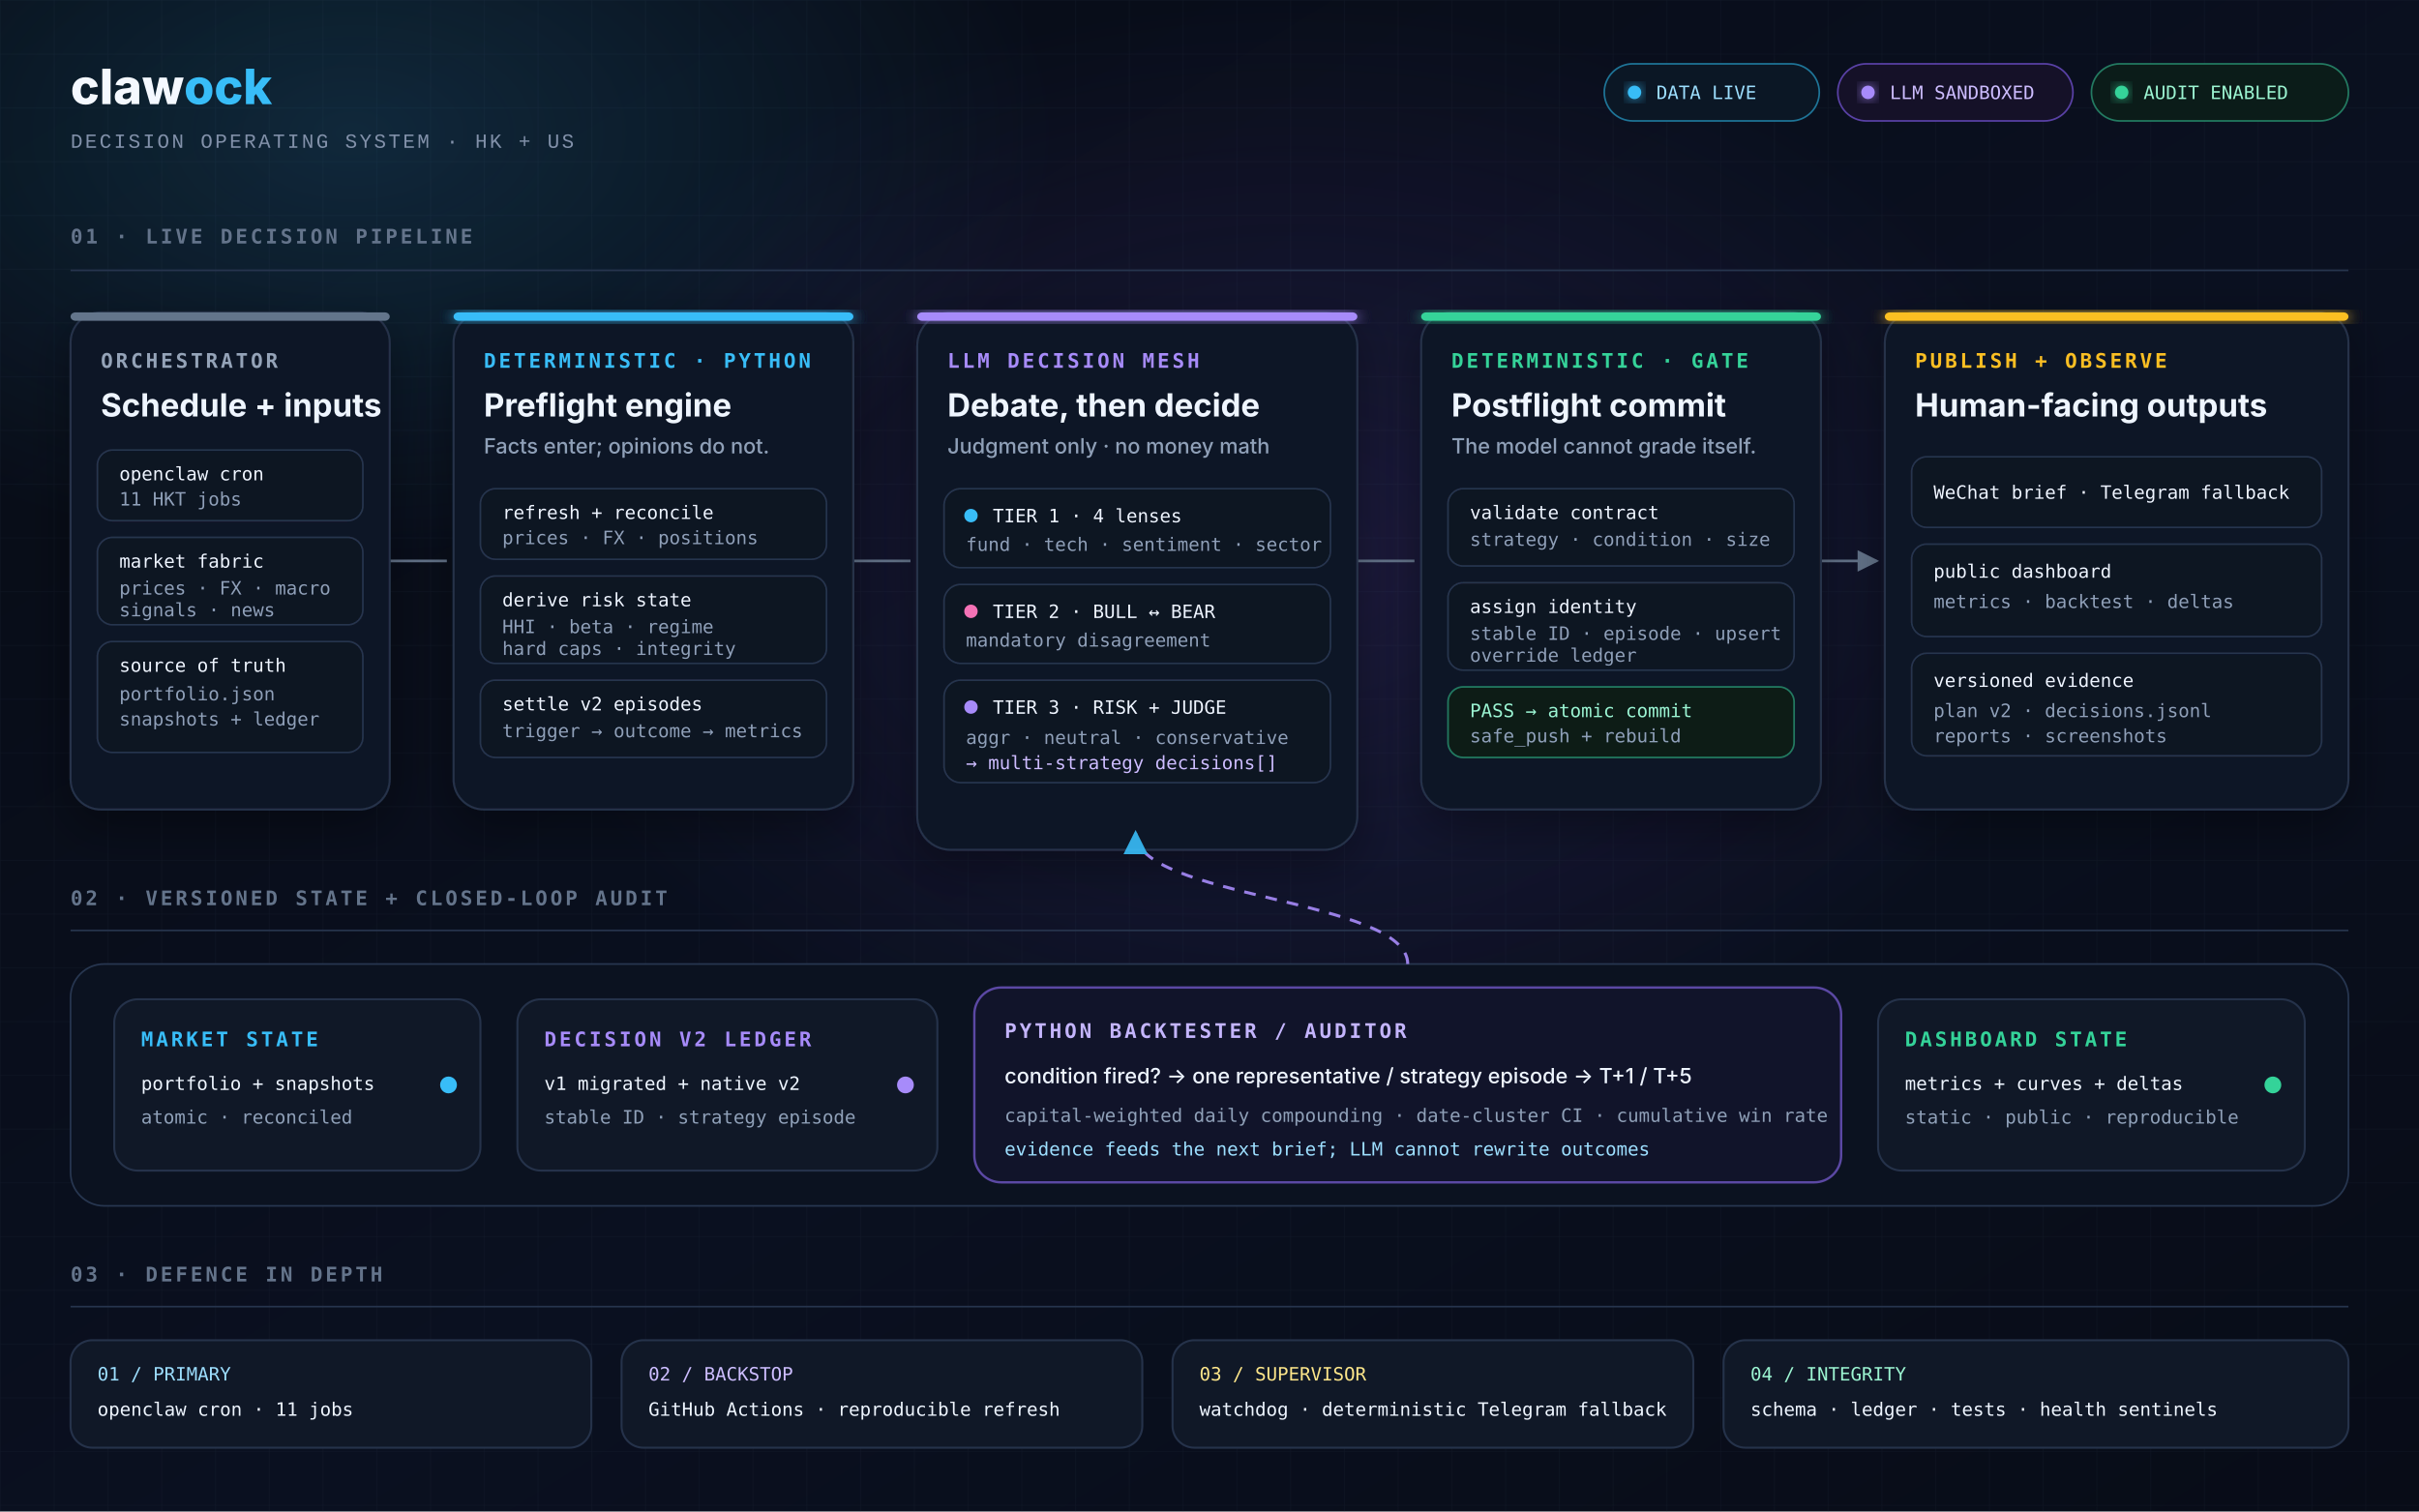
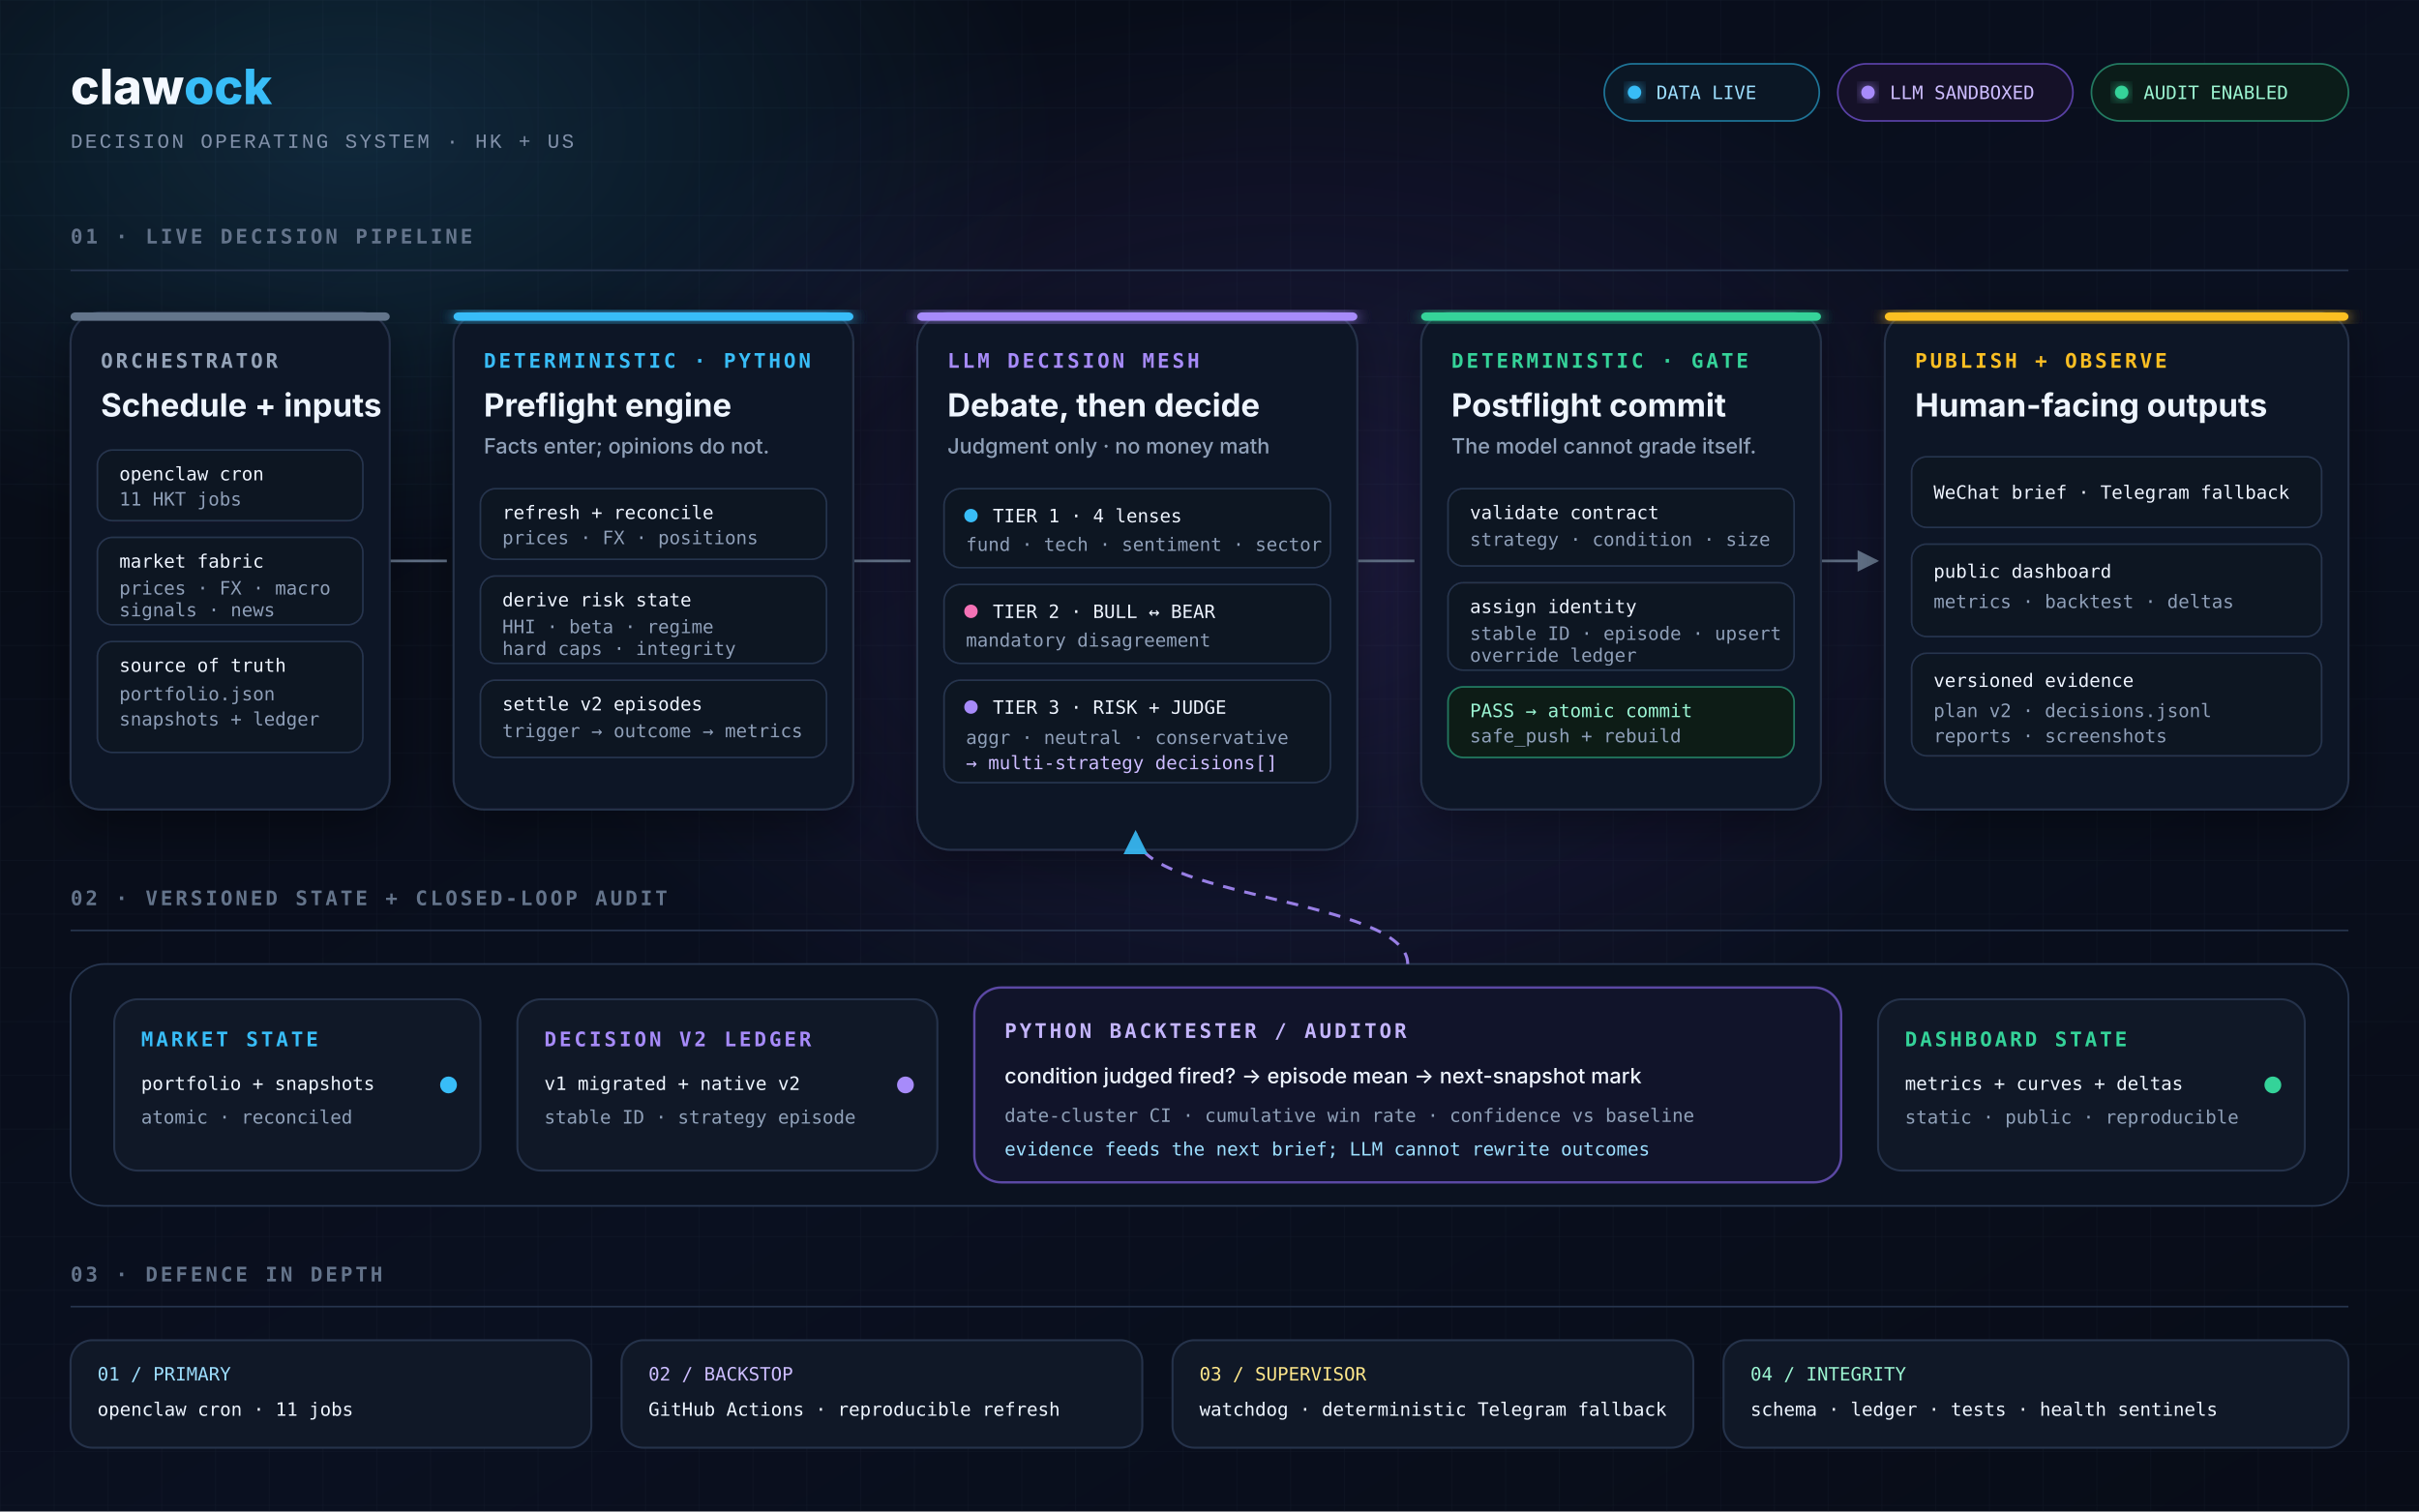
<svg xmlns="http://www.w3.org/2000/svg" width="1440" height="900" viewBox="0 0 1440 900" role="img" aria-labelledby="title desc">
  <defs>
    <linearGradient id="bg" x1="0" y1="0" x2="1" y2="1">
      <stop offset="0" stop-color="#070b14" />
      <stop offset=".55" stop-color="#0a1020" />
      <stop offset="1" stop-color="#080c17" />
    </linearGradient>
    <radialGradient id="haloA">
      <stop stop-color="#38bdf8" stop-opacity=".16" />
      <stop offset="1" stop-color="#38bdf8" stop-opacity="0" />
    </radialGradient>
    <radialGradient id="haloB">
      <stop stop-color="#8b5cf6" stop-opacity=".14" />
      <stop offset="1" stop-color="#8b5cf6" stop-opacity="0" />
    </radialGradient>
    <pattern id="grid" width="32" height="32" patternUnits="userSpaceOnUse">
      <path d="M32 0H0V32" fill="none" stroke="#334155" stroke-width=".6" opacity=".18" />
    </pattern>
    <linearGradient id="bus" x1="0" y1="0" x2="1" y2="0">
      <stop stop-color="#38bdf8" />
      <stop offset=".5" stop-color="#8b5cf6" />
      <stop offset="1" stop-color="#34d399" />
    </linearGradient>
    <filter id="glow" x="-30%" y="-30%" width="160%" height="160%">
      <feGaussianBlur stdDeviation="4" result="b" />
      <feMerge>
        <feMergeNode in="b" />
        <feMergeNode in="SourceGraphic" />
      </feMerge>
    </filter>
    <filter id="shadow" x="-20%" y="-20%" width="140%" height="150%">
      <feDropShadow dx="0" dy="10" stdDeviation="14" flood-color="#000" flood-opacity=".34" />
    </filter>
    <marker id="arrow" markerWidth="8" markerHeight="8" refX="7" refY="4" orient="auto">
      <path d="M0 0L8 4L0 8Z" fill="#64748b" />
    </marker>
    <marker id="arrowC" markerWidth="8" markerHeight="8" refX="7" refY="4" orient="auto">
      <path d="M0 0L8 4L0 8Z" fill="#38bdf8" />
    </marker>
    <style>
      .sans{font-family:Inter,-apple-system,BlinkMacSystemFont,"Segoe UI",Arial,sans-serif}.mono{font-family:"SFMono-Regular",Consolas,"Liberation Mono",monospace}
      .stage{font:700 12px "SFMono-Regular",Consolas,monospace;letter-spacing:1.7px}.title{font:700 19px Inter,-apple-system,"Segoe UI",Arial,sans-serif}.body{font:500 12.5px Inter,-apple-system,"Segoe UI",Arial,sans-serif}.small{font:500 11px "SFMono-Regular",Consolas,monospace}.dim{fill:#8fa0b8}.white{fill:#eef5ff}
      .card{fill:#101827;stroke:#25324a;stroke-width:1.2}.chip{fill:#0b1220;stroke:#26344d;stroke-width:1}.wire{fill:none;stroke:#64748b;stroke-width:1.6;marker-end:url(#arrow)}
    </style>
  </defs>
  <rect width="1440" height="900" fill="url(#bg)" />
  <rect width="1440" height="900" fill="url(#grid)" />
  <ellipse cx="210" cy="80" rx="420" ry="250" fill="url(#haloA)" />
  <ellipse cx="770" cy="330" rx="470" ry="330" fill="url(#haloB)" />
  <g class="sans">
    <text x="42" y="62" font-size="29" font-weight="800" fill="#f4f8ff">claw<tspan fill="#38bdf8">ock</tspan>
    </text>
    <text x="42" y="88" class="mono" font-size="12" fill="#8291aa" letter-spacing="1.4">DECISION OPERATING SYSTEM · HK + US</text>
    <g transform="translate(955 38)">
      <rect width="128" height="34" rx="17" fill="#0b1725" stroke="#1e7497" />
      <circle cx="18" cy="17" r="4" fill="#38bdf8" filter="url(#glow)" />
      <text x="31" y="21" class="small" fill="#9ddfff">DATA LIVE</text>
    </g>
    <g transform="translate(1094 38)">
      <rect width="140" height="34" rx="17" fill="#151128" stroke="#5941a6" />
      <circle cx="18" cy="17" r="4" fill="#a78bfa" filter="url(#glow)" />
      <text x="31" y="21" class="small" fill="#cdbdff">LLM SANDBOXED</text>
    </g>
    <g transform="translate(1245 38)">
      <rect width="153" height="34" rx="17" fill="#0b1c19" stroke="#237a61" />
      <circle cx="18" cy="17" r="4" fill="#34d399" filter="url(#glow)" />
      <text x="31" y="21" class="small" fill="#9cf5d2">AUDIT ENABLED</text>
    </g>
  </g>
  <text x="42" y="145" class="stage" fill="#64748b">01 · LIVE DECISION PIPELINE</text>
  <path d="M42 161H1398" stroke="#26344d" />
  <path d="M214 334H1198" stroke="url(#bus)" stroke-width="4" opacity=".18" filter="url(#glow)" />
  <path d="M232 334H266M508 334H542M808 334H842M1083 334H1117" class="wire" />
  <g transform="translate(42 186)" filter="url(#shadow)">
    <rect class="card" width="190" height="296" rx="18" />
    <rect width="190" height="5" rx="3" fill="#64748b" />
    <text x="18" y="33" class="stage" fill="#94a3b8">ORCHESTRATOR</text>
    <text x="18" y="62" class="title white">Schedule + inputs</text>
    <g transform="translate(16 82)">
      <rect class="chip" width="158" height="42" rx="9" />
      <text x="13" y="18" class="small white">openclaw cron</text>
      <text x="13" y="33" class="small dim">11 HKT jobs</text>
    </g>
    <g transform="translate(16 134)">
      <rect class="chip" width="158" height="52" rx="9" />
      <text x="13" y="18" class="small white">market fabric</text>
      <text x="13" y="34" class="small dim">prices · FX · macro</text>
      <text x="13" y="47" class="small dim">signals · news</text>
    </g>
    <g transform="translate(16 196)">
      <rect class="chip" width="158" height="66" rx="9" />
      <text x="13" y="18" class="small white">source of truth</text>
      <text x="13" y="35" class="small dim">portfolio.json</text>
      <text x="13" y="50" class="small dim">snapshots + ledger</text>
    </g>
  </g>
  <g transform="translate(270 186)" filter="url(#shadow)">
    <rect class="card" width="238" height="296" rx="18" />
    <rect width="238" height="5" rx="3" fill="#38bdf8" filter="url(#glow)" />
    <text x="18" y="33" class="stage" fill="#38bdf8">DETERMINISTIC · PYTHON</text>
    <text x="18" y="62" class="title white">Preflight engine</text>
    <text x="18" y="84" class="body dim">Facts enter; opinions do not.</text>
    <g transform="translate(16 105)">
      <rect class="chip" width="206" height="42" rx="9" />
      <text x="13" y="18" class="small white">refresh + reconcile</text>
      <text x="13" y="33" class="small dim">prices · FX · positions</text>
    </g>
    <g transform="translate(16 157)">
      <rect class="chip" width="206" height="52" rx="9" />
      <text x="13" y="18" class="small white">derive risk state</text>
      <text x="13" y="34" class="small dim">HHI · beta · regime</text>
      <text x="13" y="47" class="small dim">hard caps · integrity</text>
    </g>
    <g transform="translate(16 219)">
      <rect class="chip" width="206" height="46" rx="9" />
      <text x="13" y="18" class="small white">settle v2 episodes</text>
      <text x="13" y="34" class="small dim">trigger → outcome → metrics</text>
    </g>
  </g>
  <g transform="translate(546 174)" filter="url(#shadow)">
    <rect x="0" y="12" class="card" width="262" height="320" rx="20" stroke="#6048a8" />
    <rect x="0" y="12" width="262" height="5" rx="3" fill="#a78bfa" filter="url(#glow)" />
    <text x="18" y="45" class="stage" fill="#a78bfa">LLM DECISION MESH</text>
    <text x="18" y="74" class="title white">Debate, then decide</text>
    <text x="18" y="96" class="body dim">Judgment only · no money math</text>
    <g transform="translate(16 117)">
      <rect class="chip" width="230" height="47" rx="10" />
      <circle cx="16" cy="16" r="4" fill="#38bdf8" />
      <text x="29" y="20" class="small white">TIER 1 · 4 lenses</text>
      <text x="13" y="37" class="small dim">fund · tech · sentiment · sector</text>
    </g>
    <g transform="translate(16 174)">
      <rect class="chip" width="230" height="47" rx="10" />
      <circle cx="16" cy="16" r="4" fill="#f472b6" />
      <text x="29" y="20" class="small white">TIER 2 · BULL ↔ BEAR</text>
      <text x="13" y="37" class="small dim">mandatory disagreement</text>
    </g>
    <g transform="translate(16 231)">
      <rect class="chip" width="230" height="61" rx="10" />
      <circle cx="16" cy="16" r="4" fill="#a78bfa" />
      <text x="29" y="20" class="small white">TIER 3 · RISK + JUDGE</text>
      <text x="13" y="38" class="small dim">aggr · neutral · conservative</text>
      <text x="13" y="53" class="small" fill="#cdbdff">→ multi-strategy decisions[]</text>
    </g>
  </g>
  <g transform="translate(846 186)" filter="url(#shadow)">
    <rect class="card" width="238" height="296" rx="18" />
    <rect width="238" height="5" rx="3" fill="#34d399" filter="url(#glow)" />
    <text x="18" y="33" class="stage" fill="#34d399">DETERMINISTIC · GATE</text>
    <text x="18" y="62" class="title white">Postflight commit</text>
    <text x="18" y="84" class="body dim">The model cannot grade itself.</text>
    <g transform="translate(16 105)">
      <rect class="chip" width="206" height="46" rx="9" />
      <text x="13" y="18" class="small white">validate contract</text>
      <text x="13" y="34" class="small dim">strategy · condition · size</text>
    </g>
    <g transform="translate(16 161)">
      <rect class="chip" width="206" height="52" rx="9" />
      <text x="13" y="18" class="small white">assign identity</text>
      <text x="13" y="34" class="small dim">stable ID · episode · upsert</text>
      <text x="13" y="47" class="small dim">override ledger</text>
    </g>
    <g transform="translate(16 223)">
      <rect width="206" height="42" rx="9" fill="#0b1c19" stroke="#237a61" />
      <text x="13" y="18" class="small" fill="#9cf5d2">PASS → atomic commit</text>
      <text x="13" y="33" class="small dim">safe_push + rebuild</text>
    </g>
  </g>
  <g transform="translate(1122 186)" filter="url(#shadow)">
    <rect class="card" width="276" height="296" rx="18" />
    <rect width="276" height="5" rx="3" fill="#fbbf24" filter="url(#glow)" />
    <text x="18" y="33" class="stage" fill="#fbbf24">PUBLISH + OBSERVE</text>
    <text x="18" y="62" class="title white">Human-facing outputs</text>
    <g transform="translate(16 86)">
      <rect class="chip" width="244" height="42" rx="9" />
      <text x="13" y="25" class="small white">WeChat brief · Telegram fallback</text>
    </g>
    <g transform="translate(16 138)">
      <rect class="chip" width="244" height="55" rx="9" />
      <text x="13" y="20" class="small white">public dashboard</text>
      <text x="13" y="38" class="small dim">metrics · backtest · deltas</text>
    </g>
    <g transform="translate(16 203)">
      <rect class="chip" width="244" height="61" rx="9" />
      <text x="13" y="20" class="small white">versioned evidence</text>
      <text x="13" y="38" class="small dim">plan v2 · decisions.jsonl</text>
      <text x="13" y="53" class="small dim">reports · screenshots</text>
    </g>
  </g>
  <text x="42" y="539" class="stage" fill="#64748b">02 · VERSIONED STATE + CLOSED-LOOP AUDIT</text>
  <path d="M42 554H1398" stroke="#26344d" />
  <g transform="translate(42 574)">
    <rect width="1356" height="144" rx="20" fill="#0b1220" stroke="#273650" />
    <path d="M31 72H1325" stroke="url(#bus)" stroke-width="2.5" opacity=".72" filter="url(#glow)" />
    <g transform="translate(26 21)">
      <rect class="card" width="218" height="102" rx="14" />
      <text x="16" y="28" class="stage" fill="#38bdf8">MARKET STATE</text>
      <text x="16" y="54" class="small white">portfolio + snapshots</text>
      <text x="16" y="74" class="small dim">atomic · reconciled</text>
      <circle cx="199" cy="51" r="5" fill="#38bdf8" />
    </g>
    <g transform="translate(266 21)">
      <rect class="card" width="250" height="102" rx="14" />
      <text x="16" y="28" class="stage" fill="#a78bfa">DECISION V2 LEDGER</text>
      <text x="16" y="54" class="small white">v1 migrated + native v2</text>
      <text x="16" y="74" class="small dim">stable ID · strategy episode</text>
      <circle cx="231" cy="51" r="5" fill="#a78bfa" />
    </g>
    <g transform="translate(538 14)">
      <rect width="516" height="116" rx="16" fill="#11142a" stroke="#5b48a4" stroke-width="1.4" />
      <text x="18" y="30" class="stage" fill="#c4b5fd">PYTHON BACKTESTER / AUDITOR</text>
-       <text x="18" y="57" class="body white">condition fired? → one representative / strategy episode → T+1 / T+5</text>
-       <text x="18" y="80" class="small dim">capital-weighted daily compounding · date-cluster CI · cumulative win rate</text>
+       <text x="18" y="57" class="body white">condition judged fired? → episode mean → next-snapshot mark</text>
+       <text x="18" y="80" class="small dim">date-cluster CI · cumulative win rate · confidence vs baseline</text>
      <text x="18" y="100" class="small" fill="#9ddfff">evidence feeds the next brief; LLM cannot rewrite outcomes</text>
    </g>
    <g transform="translate(1076 21)">
      <rect class="card" width="254" height="102" rx="14" />
      <text x="16" y="28" class="stage" fill="#34d399">DASHBOARD STATE</text>
      <text x="16" y="54" class="small white">metrics + curves + deltas</text>
      <text x="16" y="74" class="small dim">static · public · reproducible</text>
      <circle cx="235" cy="51" r="5" fill="#34d399" />
    </g>
  </g>
  <path d="M838 574C838 535 676 535 676 496" fill="none" stroke="#a78bfa" stroke-width="1.8" stroke-dasharray="7 6" marker-end="url(#arrowC)" opacity=".9" />
  <text x="42" y="763" class="stage" fill="#64748b">03 · DEFENCE IN DEPTH</text>
  <path d="M42 778H1398" stroke="#26344d" />
  <g transform="translate(42 798)" class="mono">
    <g>
      <rect class="card" width="310" height="64" rx="13" stroke="#315f82" />
      <text x="16" y="24" class="small" fill="#9ddfff">01 / PRIMARY</text>
      <text x="16" y="45" class="small white">openclaw cron · 11 jobs</text>
    </g>
    <g transform="translate(328)">
      <rect class="card" width="310" height="64" rx="13" stroke="#574292" />
      <text x="16" y="24" class="small" fill="#cdbdff">02 / BACKSTOP</text>
      <text x="16" y="45" class="small white">GitHub Actions · reproducible refresh</text>
    </g>
    <g transform="translate(656)">
      <rect class="card" width="310" height="64" rx="13" stroke="#8a6922" />
      <text x="16" y="24" class="small" fill="#fde68a">03 / SUPERVISOR</text>
      <text x="16" y="45" class="small white">watchdog · deterministic Telegram fallback</text>
    </g>
    <g transform="translate(984)">
      <rect class="card" width="372" height="64" rx="13" stroke="#26735f" />
      <text x="16" y="24" class="small" fill="#9cf5d2">04 / INTEGRITY</text>
      <text x="16" y="45" class="small white">schema · ledger · tests · health sentinels</text>
    </g>
  </g>
</svg>
